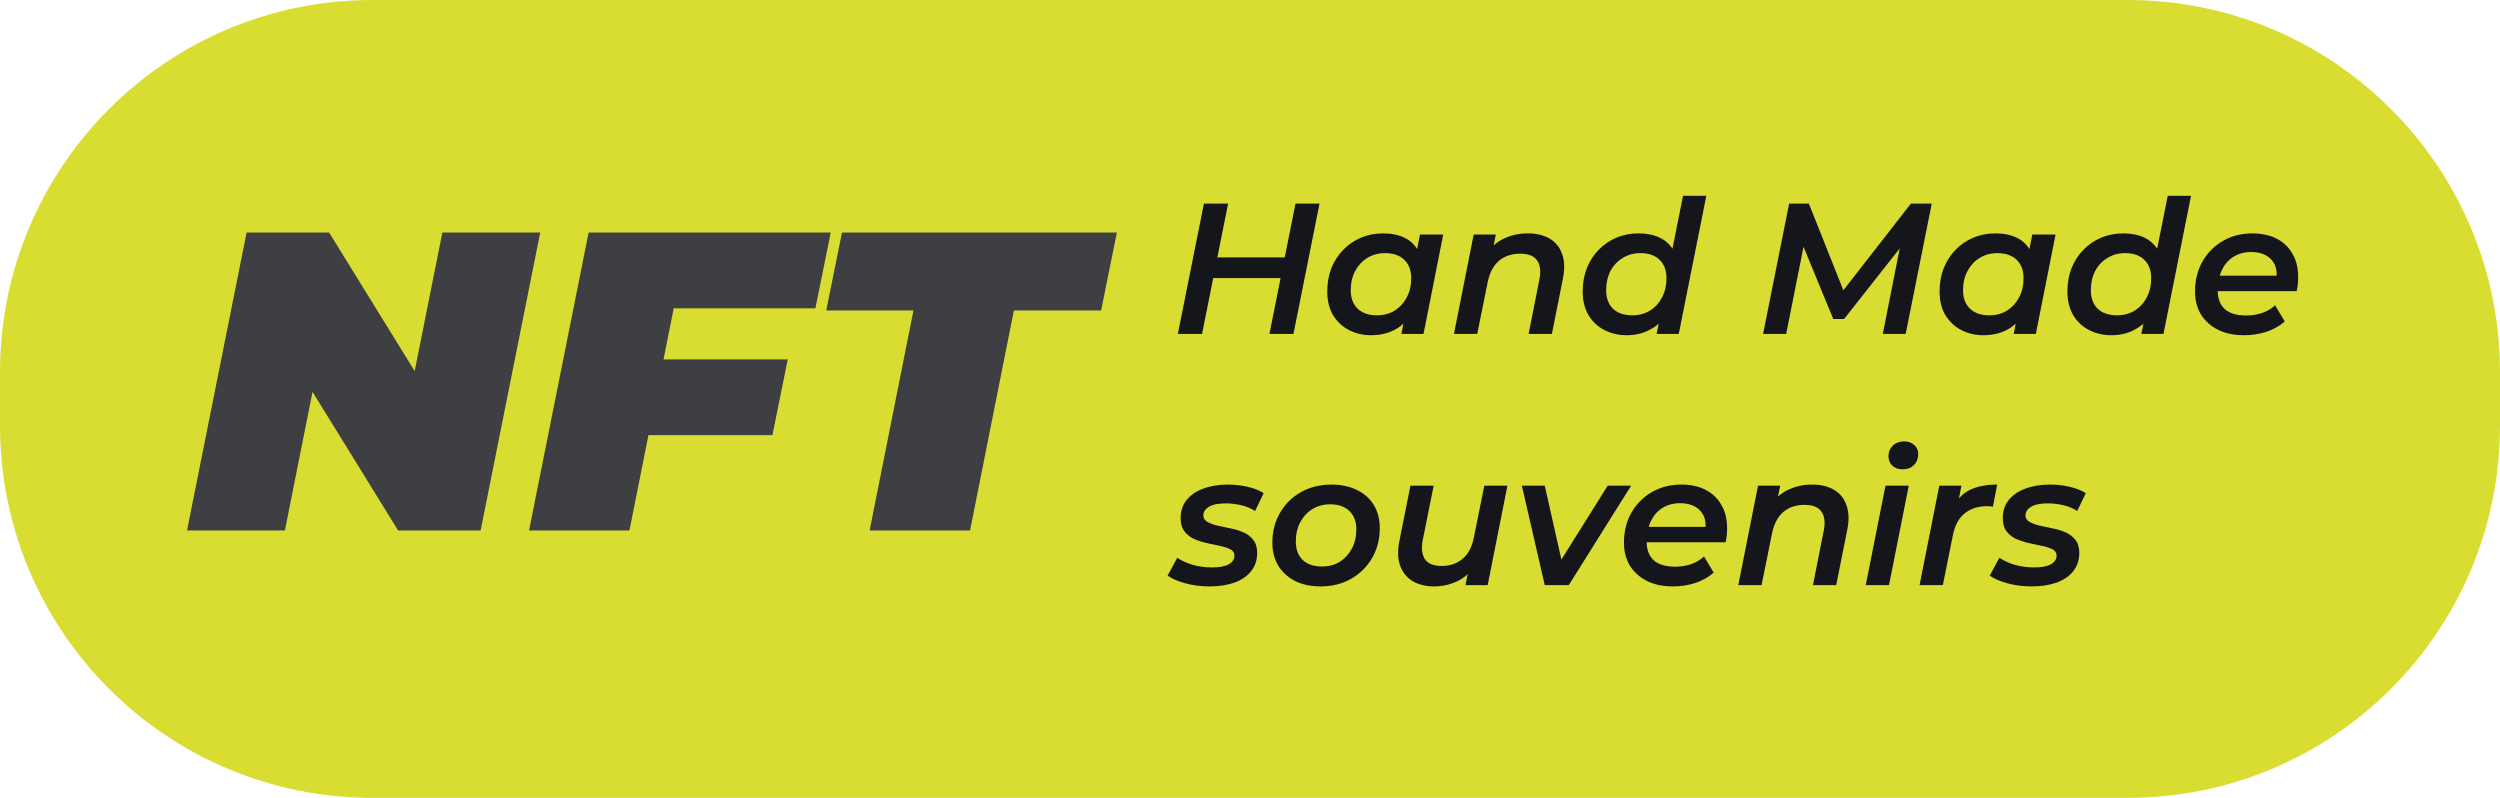
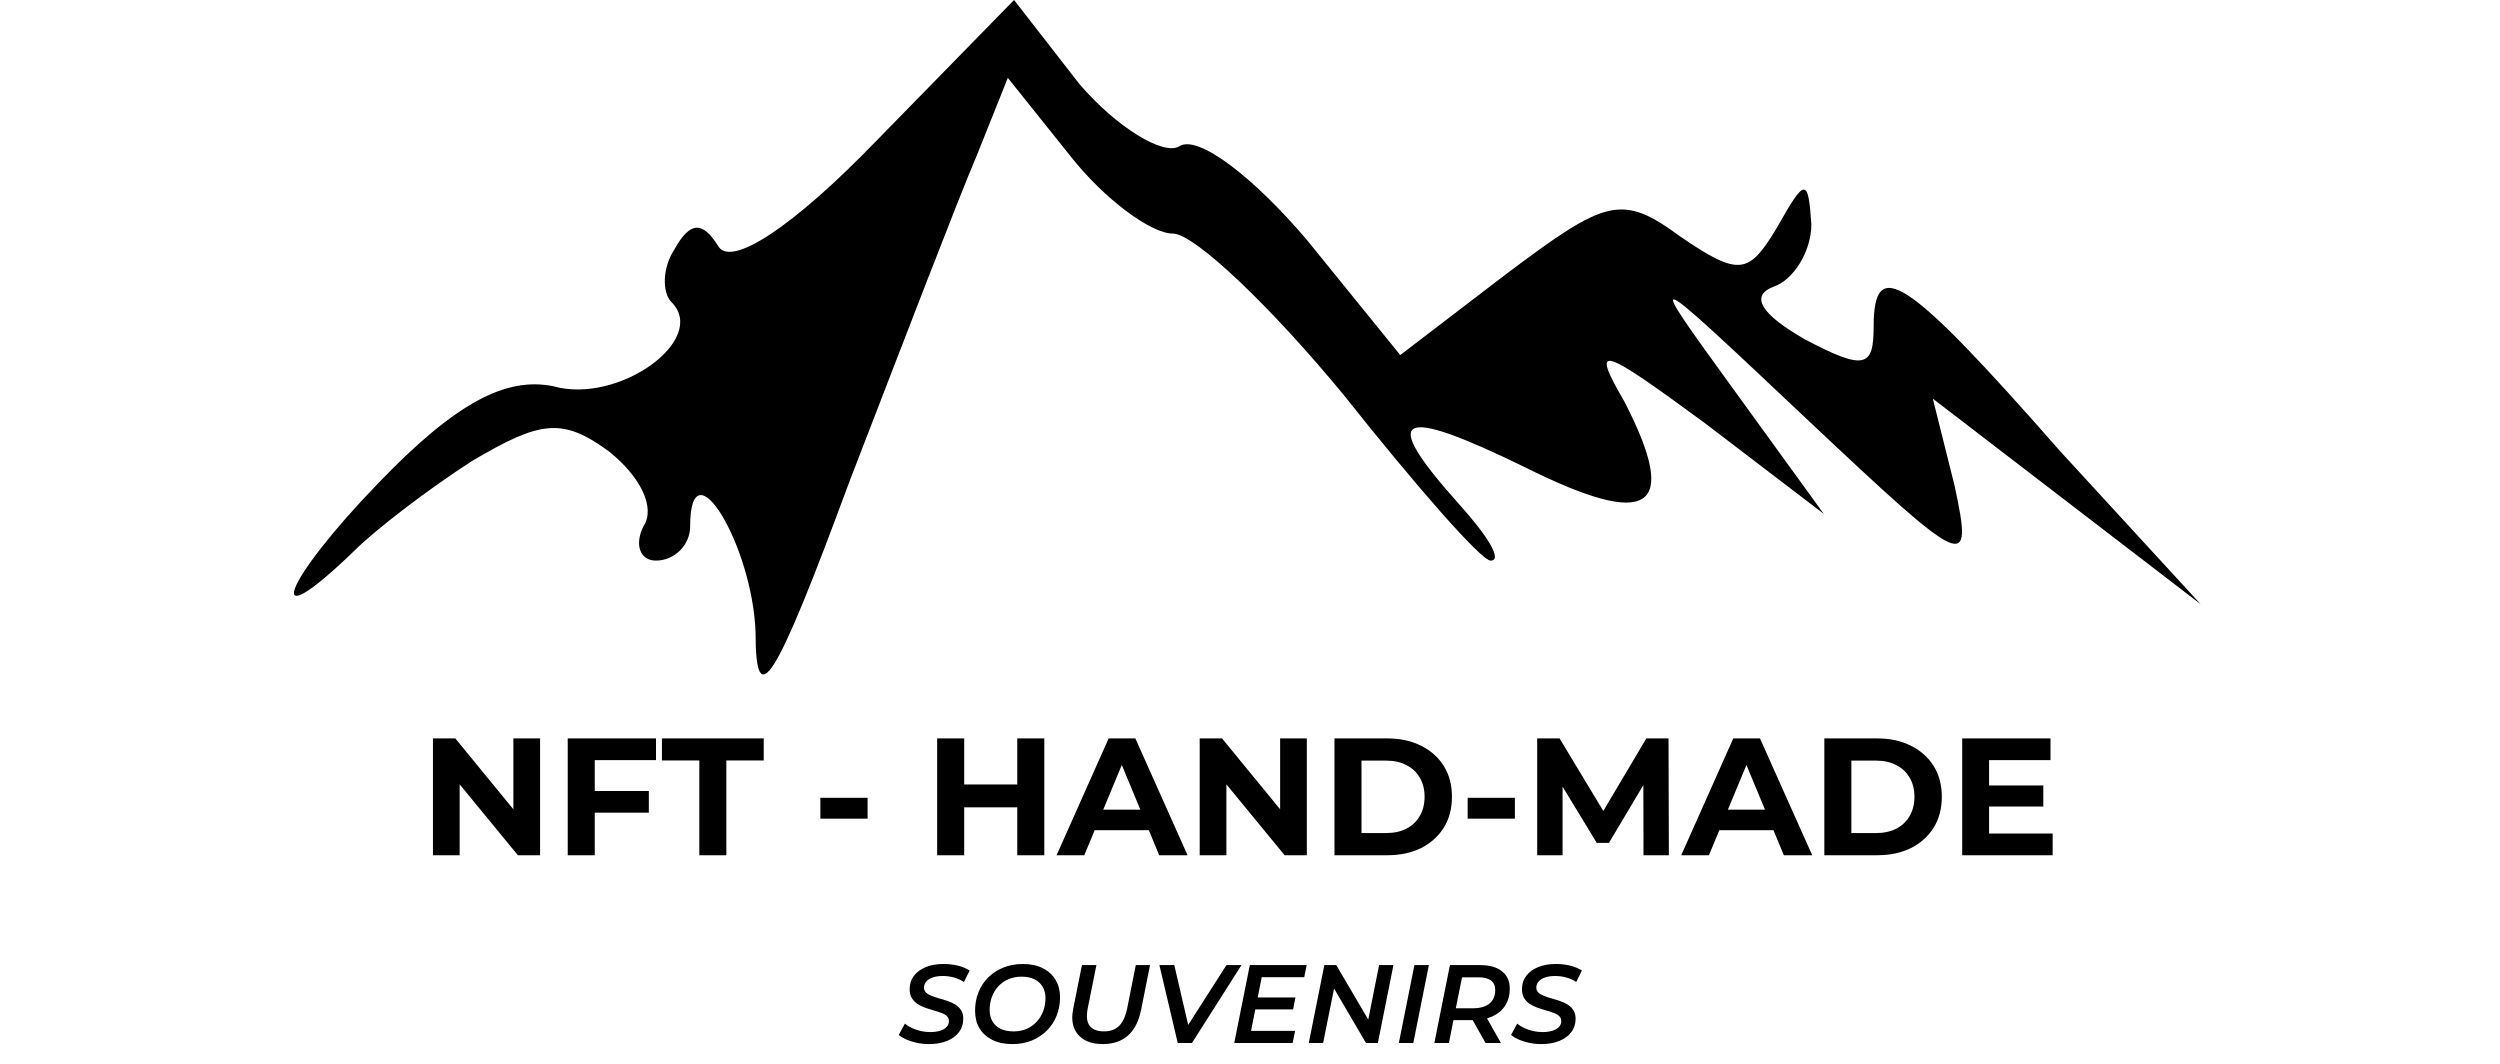
- <svg xmlns="http://www.w3.org/2000/svg" width="188" height="60" viewBox="0 0 188 60" fill="none">
-   <rect width="188" height="60" rx="28" fill="#D9DC31" />
-   <path d="M14.064 39.889L18.544 17.489H24.752L33.168 31.121H30.544L33.264 17.489H40.624L36.144 39.889H29.936L21.52 26.257H24.144L21.424 39.889H14.064ZM49.383 27.025H59.239L58.087 32.721H48.263L49.383 27.025ZM47.335 39.889H39.783L44.263 17.489H62.471L61.319 23.185H50.663L47.335 39.889ZM65.397 39.889L68.693 23.345H62.133L63.317 17.489H83.989L82.805 23.345H76.245L72.949 39.889H65.397Z" fill="#3E3F42" />
-   <path d="M90.954 44.098C90.301 44.098 89.689 44.019 89.12 43.86C88.551 43.701 88.112 43.51 87.804 43.286L88.532 41.942C88.84 42.157 89.223 42.334 89.68 42.474C90.147 42.605 90.632 42.67 91.136 42.67C91.715 42.67 92.139 42.591 92.41 42.432C92.69 42.273 92.83 42.054 92.83 41.774C92.83 41.569 92.732 41.415 92.536 41.312C92.34 41.209 92.088 41.125 91.78 41.06C91.481 40.995 91.155 40.925 90.8 40.85C90.455 40.775 90.128 40.673 89.82 40.542C89.521 40.411 89.274 40.22 89.078 39.968C88.882 39.716 88.784 39.38 88.784 38.96C88.784 38.428 88.933 37.975 89.232 37.602C89.531 37.229 89.946 36.944 90.478 36.748C91.019 36.543 91.64 36.44 92.34 36.44C92.844 36.44 93.339 36.496 93.824 36.608C94.309 36.72 94.711 36.879 95.028 37.084L94.384 38.428C94.048 38.213 93.684 38.064 93.292 37.98C92.909 37.896 92.536 37.854 92.172 37.854C91.603 37.854 91.178 37.943 90.898 38.12C90.627 38.288 90.492 38.503 90.492 38.764C90.492 38.969 90.59 39.128 90.786 39.24C90.982 39.352 91.229 39.445 91.528 39.52C91.836 39.585 92.163 39.655 92.508 39.73C92.863 39.795 93.189 39.893 93.488 40.024C93.796 40.155 94.048 40.346 94.244 40.598C94.44 40.841 94.538 41.167 94.538 41.578C94.538 42.119 94.384 42.581 94.076 42.964C93.777 43.337 93.357 43.622 92.816 43.818C92.275 44.005 91.654 44.098 90.954 44.098ZM99.307 44.098C98.579 44.098 97.94 43.963 97.389 43.692C96.848 43.412 96.428 43.029 96.129 42.544C95.83 42.049 95.681 41.471 95.681 40.808C95.681 39.968 95.872 39.221 96.255 38.568C96.638 37.905 97.16 37.387 97.823 37.014C98.495 36.631 99.26 36.44 100.119 36.44C100.856 36.44 101.496 36.575 102.037 36.846C102.588 37.107 103.012 37.485 103.311 37.98C103.61 38.465 103.759 39.044 103.759 39.716C103.759 40.547 103.568 41.293 103.185 41.956C102.802 42.619 102.275 43.141 101.603 43.524C100.94 43.907 100.175 44.098 99.307 44.098ZM99.419 42.6C99.923 42.6 100.366 42.483 100.749 42.25C101.132 42.007 101.435 41.676 101.659 41.256C101.883 40.836 101.995 40.351 101.995 39.8C101.995 39.221 101.822 38.764 101.477 38.428C101.132 38.092 100.646 37.924 100.021 37.924C99.526 37.924 99.083 38.045 98.691 38.288C98.308 38.521 98.005 38.848 97.781 39.268C97.557 39.688 97.445 40.173 97.445 40.724C97.445 41.312 97.618 41.774 97.963 42.11C98.308 42.437 98.794 42.6 99.419 42.6ZM107.841 44.098C107.215 44.098 106.679 43.967 106.231 43.706C105.792 43.435 105.479 43.048 105.293 42.544C105.106 42.031 105.087 41.405 105.237 40.668L106.063 36.524H107.813L106.987 40.626C106.875 41.233 106.931 41.709 107.155 42.054C107.388 42.39 107.808 42.558 108.415 42.558C109.04 42.558 109.563 42.381 109.983 42.026C110.412 41.671 110.697 41.13 110.837 40.402L111.621 36.524H113.357L111.873 44H110.207L110.627 41.872L110.907 42.544C110.552 43.076 110.104 43.468 109.563 43.72C109.031 43.972 108.457 44.098 107.841 44.098ZM116.166 44L114.444 36.524H116.166L117.65 43.118H116.768L120.898 36.524H122.662L117.972 44H116.166ZM125.804 44.098C125.058 44.098 124.409 43.963 123.858 43.692C123.308 43.412 122.878 43.029 122.57 42.544C122.272 42.049 122.122 41.471 122.122 40.808C122.122 39.959 122.309 39.207 122.682 38.554C123.056 37.901 123.564 37.387 124.208 37.014C124.862 36.631 125.604 36.44 126.434 36.44C127.134 36.44 127.741 36.571 128.254 36.832C128.768 37.093 129.164 37.471 129.444 37.966C129.734 38.451 129.878 39.035 129.878 39.716C129.878 39.893 129.869 40.075 129.85 40.262C129.832 40.449 129.804 40.621 129.766 40.78H123.424L123.62 39.618H128.94L128.226 40.01C128.301 39.534 128.268 39.137 128.128 38.82C127.988 38.503 127.764 38.26 127.456 38.092C127.148 37.924 126.78 37.84 126.35 37.84C125.837 37.84 125.389 37.961 125.006 38.204C124.633 38.437 124.344 38.773 124.138 39.212C123.933 39.641 123.83 40.145 123.83 40.724C123.83 41.331 124.003 41.797 124.348 42.124C124.703 42.451 125.249 42.614 125.986 42.614C126.406 42.614 126.808 42.549 127.19 42.418C127.573 42.278 127.89 42.087 128.142 41.844L128.87 43.062C128.478 43.407 128.012 43.669 127.47 43.846C126.938 44.014 126.383 44.098 125.804 44.098ZM136.278 36.44C136.922 36.44 137.468 36.571 137.916 36.832C138.364 37.093 138.677 37.481 138.854 37.994C139.041 38.498 139.06 39.119 138.91 39.856L138.084 44H136.334L137.146 39.898C137.268 39.291 137.212 38.82 136.978 38.484C136.745 38.139 136.32 37.966 135.704 37.966C135.06 37.966 134.528 38.143 134.108 38.498C133.688 38.853 133.404 39.394 133.254 40.122L132.47 44H130.72L132.204 36.524H133.87L133.45 38.652L133.17 37.98C133.525 37.448 133.968 37.061 134.5 36.818C135.042 36.566 135.634 36.44 136.278 36.44ZM140.304 44L141.788 36.524H143.538L142.054 44H140.304ZM143.062 35.292C142.745 35.292 142.488 35.199 142.292 35.012C142.106 34.816 142.012 34.583 142.012 34.312C142.012 33.995 142.12 33.729 142.334 33.514C142.558 33.299 142.848 33.192 143.202 33.192C143.51 33.192 143.762 33.285 143.958 33.472C144.154 33.649 144.252 33.869 144.252 34.13C144.252 34.475 144.145 34.755 143.93 34.97C143.716 35.185 143.426 35.292 143.062 35.292ZM144.351 44L145.835 36.524H147.501L147.081 38.652L146.927 38.036C147.273 37.429 147.711 37.014 148.243 36.79C148.775 36.557 149.424 36.44 150.189 36.44L149.867 38.106C149.793 38.087 149.723 38.078 149.657 38.078C149.592 38.069 149.517 38.064 149.433 38.064C148.752 38.064 148.187 38.246 147.739 38.61C147.291 38.965 146.993 39.534 146.843 40.318L146.101 44H144.351ZM152.778 44.098C152.125 44.098 151.514 44.019 150.944 43.86C150.375 43.701 149.936 43.51 149.628 43.286L150.356 41.942C150.664 42.157 151.047 42.334 151.504 42.474C151.971 42.605 152.456 42.67 152.96 42.67C153.539 42.67 153.964 42.591 154.234 42.432C154.514 42.273 154.654 42.054 154.654 41.774C154.654 41.569 154.556 41.415 154.36 41.312C154.164 41.209 153.912 41.125 153.604 41.06C153.306 40.995 152.979 40.925 152.624 40.85C152.279 40.775 151.952 40.673 151.644 40.542C151.346 40.411 151.098 40.22 150.902 39.968C150.706 39.716 150.608 39.38 150.608 38.96C150.608 38.428 150.758 37.975 151.056 37.602C151.355 37.229 151.77 36.944 152.302 36.748C152.844 36.543 153.464 36.44 154.164 36.44C154.668 36.44 155.163 36.496 155.648 36.608C156.134 36.72 156.535 36.879 156.852 37.084L156.208 38.428C155.872 38.213 155.508 38.064 155.116 37.98C154.734 37.896 154.36 37.854 153.996 37.854C153.427 37.854 153.002 37.943 152.722 38.12C152.452 38.288 152.316 38.503 152.316 38.764C152.316 38.969 152.414 39.128 152.61 39.24C152.806 39.352 153.054 39.445 153.352 39.52C153.66 39.585 153.987 39.655 154.332 39.73C154.687 39.795 155.014 39.893 155.312 40.024C155.62 40.155 155.872 40.346 156.068 40.598C156.264 40.841 156.362 41.167 156.362 41.578C156.362 42.119 156.208 42.581 155.9 42.964C155.602 43.337 155.182 43.622 154.64 43.818C154.099 44.005 153.478 44.098 152.778 44.098Z" fill="#15161B" />
-   <path d="M97.422 15.311H99.228L97.268 25.111H95.462L97.422 15.311ZM90.394 25.111H88.574L90.534 15.311H92.354L90.394 25.111ZM96.442 20.911H91.108L91.402 19.357H96.764L96.442 20.911ZM103.1 25.209C102.493 25.209 101.938 25.078 101.434 24.817C100.939 24.556 100.543 24.182 100.244 23.697C99.955 23.202 99.81 22.61 99.81 21.919C99.81 21.284 99.913 20.701 100.118 20.169C100.333 19.637 100.631 19.175 101.014 18.783C101.397 18.391 101.84 18.088 102.344 17.873C102.857 17.658 103.417 17.551 104.024 17.551C104.649 17.551 105.186 17.663 105.634 17.887C106.091 18.111 106.437 18.452 106.67 18.909C106.903 19.357 107.011 19.917 106.992 20.589C106.973 21.513 106.805 22.325 106.488 23.025C106.171 23.716 105.727 24.252 105.158 24.635C104.589 25.018 103.903 25.209 103.1 25.209ZM103.548 23.711C104.052 23.711 104.495 23.594 104.878 23.361C105.261 23.118 105.564 22.787 105.788 22.367C106.012 21.947 106.124 21.462 106.124 20.911C106.124 20.332 105.951 19.875 105.606 19.539C105.261 19.203 104.775 19.035 104.15 19.035C103.655 19.035 103.212 19.156 102.82 19.399C102.437 19.632 102.134 19.959 101.91 20.379C101.686 20.799 101.574 21.284 101.574 21.835C101.574 22.414 101.747 22.871 102.092 23.207C102.437 23.543 102.923 23.711 103.548 23.711ZM105.382 25.111L105.718 23.403L106.194 21.415L106.432 19.413L106.782 17.635H108.532L107.048 25.111H105.382ZM114.896 17.551C115.54 17.551 116.086 17.682 116.534 17.943C116.982 18.204 117.294 18.592 117.472 19.105C117.658 19.609 117.677 20.23 117.528 20.967L116.702 25.111H114.952L115.764 21.009C115.885 20.402 115.829 19.931 115.596 19.595C115.362 19.25 114.938 19.077 114.322 19.077C113.678 19.077 113.146 19.254 112.726 19.609C112.306 19.964 112.021 20.505 111.872 21.233L111.088 25.111H109.338L110.822 17.635H112.488L112.068 19.763L111.788 19.091C112.142 18.559 112.586 18.172 113.118 17.929C113.659 17.677 114.252 17.551 114.896 17.551ZM122.309 25.209C121.703 25.209 121.147 25.078 120.643 24.817C120.139 24.556 119.743 24.182 119.453 23.697C119.164 23.202 119.019 22.61 119.019 21.919C119.019 21.284 119.122 20.701 119.327 20.169C119.542 19.637 119.841 19.175 120.223 18.783C120.606 18.391 121.049 18.088 121.553 17.873C122.067 17.658 122.622 17.551 123.219 17.551C123.835 17.551 124.367 17.658 124.815 17.873C125.263 18.088 125.609 18.41 125.851 18.839C126.094 19.268 126.215 19.8 126.215 20.435C126.215 21.135 126.127 21.779 125.949 22.367C125.772 22.946 125.515 23.45 125.179 23.879C124.843 24.299 124.433 24.626 123.947 24.859C123.471 25.092 122.925 25.209 122.309 25.209ZM122.757 23.711C123.252 23.711 123.691 23.594 124.073 23.361C124.465 23.118 124.769 22.787 124.983 22.367C125.207 21.947 125.319 21.462 125.319 20.911C125.319 20.332 125.147 19.875 124.801 19.539C124.465 19.203 123.98 19.035 123.345 19.035C122.86 19.035 122.421 19.156 122.029 19.399C121.637 19.632 121.329 19.959 121.105 20.379C120.891 20.799 120.783 21.284 120.783 21.835C120.783 22.414 120.951 22.871 121.287 23.207C121.633 23.543 122.123 23.711 122.757 23.711ZM124.577 25.111L124.927 23.403L125.389 21.415L125.627 19.413L126.565 14.723H128.315L126.243 25.111H124.577ZM132.584 25.111L134.544 15.311H136.028L138.884 22.493L138.114 22.479L143.7 15.311H145.268L143.308 25.111H141.586L143 17.971L143.406 17.985L138.674 23.991H137.862L135.384 17.971L135.734 18.013L134.32 25.111H132.584ZM149.147 25.209C148.54 25.209 147.985 25.078 147.481 24.817C146.986 24.556 146.59 24.182 146.291 23.697C146.002 23.202 145.857 22.61 145.857 21.919C145.857 21.284 145.96 20.701 146.165 20.169C146.38 19.637 146.678 19.175 147.061 18.783C147.444 18.391 147.887 18.088 148.391 17.873C148.904 17.658 149.464 17.551 150.071 17.551C150.696 17.551 151.233 17.663 151.681 17.887C152.138 18.111 152.484 18.452 152.717 18.909C152.95 19.357 153.058 19.917 153.039 20.589C153.02 21.513 152.852 22.325 152.535 23.025C152.218 23.716 151.774 24.252 151.205 24.635C150.636 25.018 149.95 25.209 149.147 25.209ZM149.595 23.711C150.099 23.711 150.542 23.594 150.925 23.361C151.308 23.118 151.611 22.787 151.835 22.367C152.059 21.947 152.171 21.462 152.171 20.911C152.171 20.332 151.998 19.875 151.653 19.539C151.308 19.203 150.822 19.035 150.197 19.035C149.702 19.035 149.259 19.156 148.867 19.399C148.484 19.632 148.181 19.959 147.957 20.379C147.733 20.799 147.621 21.284 147.621 21.835C147.621 22.414 147.794 22.871 148.139 23.207C148.484 23.543 148.97 23.711 149.595 23.711ZM151.429 25.111L151.765 23.403L152.241 21.415L152.479 19.413L152.829 17.635H154.579L153.095 25.111H151.429ZM158.759 25.209C158.152 25.209 157.597 25.078 157.093 24.817C156.589 24.556 156.192 24.182 155.903 23.697C155.613 23.202 155.469 22.61 155.469 21.919C155.469 21.284 155.571 20.701 155.777 20.169C155.991 19.637 156.29 19.175 156.673 18.783C157.055 18.391 157.499 18.088 158.003 17.873C158.516 17.658 159.071 17.551 159.669 17.551C160.285 17.551 160.817 17.658 161.265 17.873C161.713 18.088 162.058 18.41 162.301 18.839C162.543 19.268 162.665 19.8 162.665 20.435C162.665 21.135 162.576 21.779 162.399 22.367C162.221 22.946 161.965 23.45 161.629 23.879C161.293 24.299 160.882 24.626 160.397 24.859C159.921 25.092 159.375 25.209 158.759 25.209ZM159.207 23.711C159.701 23.711 160.14 23.594 160.523 23.361C160.915 23.118 161.218 22.787 161.433 22.367C161.657 21.947 161.769 21.462 161.769 20.911C161.769 20.332 161.596 19.875 161.251 19.539C160.915 19.203 160.429 19.035 159.795 19.035C159.309 19.035 158.871 19.156 158.479 19.399C158.087 19.632 157.779 19.959 157.555 20.379C157.34 20.799 157.233 21.284 157.233 21.835C157.233 22.414 157.401 22.871 157.737 23.207C158.082 23.543 158.572 23.711 159.207 23.711ZM161.027 25.111L161.377 23.403L161.839 21.415L162.077 19.413L163.015 14.723H164.765L162.693 25.111H161.027ZM168.748 25.209C168.001 25.209 167.353 25.074 166.802 24.803C166.251 24.523 165.822 24.14 165.514 23.655C165.215 23.16 165.066 22.582 165.066 21.919C165.066 21.07 165.253 20.318 165.626 19.665C165.999 19.012 166.508 18.498 167.152 18.125C167.805 17.742 168.547 17.551 169.378 17.551C170.078 17.551 170.685 17.682 171.198 17.943C171.711 18.204 172.108 18.582 172.388 19.077C172.677 19.562 172.822 20.146 172.822 20.827C172.822 21.004 172.813 21.186 172.794 21.373C172.775 21.56 172.747 21.732 172.71 21.891H166.368L166.564 20.729H171.884L171.17 21.121C171.245 20.645 171.212 20.248 171.072 19.931C170.932 19.614 170.708 19.371 170.4 19.203C170.092 19.035 169.723 18.951 169.294 18.951C168.781 18.951 168.333 19.072 167.95 19.315C167.577 19.548 167.287 19.884 167.082 20.323C166.877 20.752 166.774 21.256 166.774 21.835C166.774 22.442 166.947 22.908 167.292 23.235C167.647 23.562 168.193 23.725 168.93 23.725C169.35 23.725 169.751 23.66 170.134 23.529C170.517 23.389 170.834 23.198 171.086 22.955L171.814 24.173C171.422 24.518 170.955 24.78 170.414 24.957C169.882 25.125 169.327 25.209 168.748 25.209Z" fill="#15161B" />
+ <svg xmlns="http://www.w3.org/2000/svg" width="188" height="80" viewBox="0 0 275 153">
+   <path d="M91.32 150.16C90.733 150.16 90.163 150.101 89.608 149.984C89.064 149.867 88.563 149.712 88.104 149.52C87.656 149.317 87.283 149.093 86.984 148.848L87.864 147.216C88.173 147.472 88.525 147.691 88.92 147.872C89.315 148.053 89.731 148.192 90.168 148.288C90.616 148.384 91.064 148.432 91.512 148.432C92.056 148.432 92.531 148.368 92.936 148.24C93.341 148.112 93.651 147.931 93.864 147.696C94.088 147.461 94.2 147.179 94.2 146.848C94.2 146.549 94.099 146.309 93.896 146.128C93.693 145.936 93.421 145.781 93.08 145.664C92.749 145.536 92.381 145.419 91.976 145.312C91.581 145.195 91.181 145.067 90.776 144.928C90.371 144.779 90.003 144.597 89.672 144.384C89.341 144.16 89.069 143.877 88.856 143.536C88.653 143.195 88.552 142.768 88.552 142.256C88.552 141.52 88.755 140.885 89.16 140.352C89.576 139.808 90.147 139.387 90.872 139.088C91.608 138.789 92.461 138.64 93.432 138.64C94.157 138.64 94.845 138.72 95.496 138.88C96.147 139.04 96.707 139.275 97.176 139.584L96.36 141.232C95.944 140.955 95.475 140.741 94.952 140.592C94.429 140.443 93.885 140.368 93.32 140.368C92.765 140.368 92.285 140.437 91.88 140.576C91.475 140.715 91.165 140.907 90.952 141.152C90.739 141.397 90.627 141.685 90.616 142.016C90.616 142.325 90.717 142.576 90.92 142.768C91.123 142.949 91.389 143.104 91.72 143.232C92.051 143.36 92.419 143.483 92.824 143.6C93.229 143.707 93.629 143.829 94.024 143.968C94.429 144.107 94.803 144.283 95.144 144.496C95.485 144.709 95.757 144.981 95.96 145.312C96.163 145.632 96.264 146.037 96.264 146.528C96.264 147.264 96.056 147.904 95.64 148.448C95.235 148.992 94.659 149.413 93.912 149.712C93.176 150.011 92.312 150.16 91.32 150.16ZM103.319 150.16C102.188 150.16 101.223 149.957 100.423 149.552C99.623 149.147 99.009 148.587 98.582 147.872C98.166 147.147 97.959 146.315 97.959 145.376C97.959 144.427 98.118 143.547 98.439 142.736C98.758 141.915 99.222 141.2 99.831 140.592C100.439 139.984 101.164 139.509 102.007 139.168C102.849 138.816 103.788 138.64 104.823 138.64C105.943 138.64 106.903 138.843 107.703 139.248C108.503 139.653 109.116 140.219 109.543 140.944C109.969 141.659 110.183 142.485 110.183 143.424C110.183 144.373 110.017 145.259 109.687 146.08C109.367 146.891 108.903 147.6 108.295 148.208C107.687 148.816 106.961 149.296 106.119 149.648C105.287 149.989 104.353 150.16 103.319 150.16ZM103.495 148.336C104.199 148.336 104.833 148.213 105.399 147.968C105.964 147.712 106.444 147.365 106.839 146.928C107.244 146.48 107.553 145.968 107.767 145.392C107.98 144.805 108.087 144.192 108.087 143.552C108.087 142.944 107.953 142.405 107.687 141.936C107.42 141.467 107.031 141.104 106.519 140.848C106.007 140.592 105.377 140.464 104.631 140.464C103.937 140.464 103.303 140.592 102.727 140.848C102.161 141.093 101.676 141.44 101.271 141.888C100.876 142.325 100.572 142.837 100.359 143.424C100.156 144 100.055 144.608 100.055 145.248C100.055 145.856 100.183 146.395 100.439 146.864C100.705 147.333 101.095 147.696 101.607 147.952C102.119 148.208 102.748 148.336 103.495 148.336ZM116.307 150.16C115.251 150.16 114.371 149.952 113.667 149.536C112.963 149.12 112.467 148.539 112.179 147.792C111.902 147.035 111.865 146.144 112.067 145.12L113.331 138.8H115.411L114.147 145.088C114.051 145.632 114.025 146.112 114.067 146.528C114.121 146.933 114.249 147.275 114.451 147.552C114.665 147.819 114.942 148.016 115.283 148.144C115.635 148.272 116.046 148.336 116.515 148.336C117.113 148.336 117.625 148.224 118.051 148C118.489 147.776 118.851 147.424 119.139 146.944C119.438 146.453 119.667 145.829 119.827 145.072L121.075 138.8H123.123L121.843 145.216C121.513 146.859 120.883 148.096 119.955 148.928C119.027 149.749 117.811 150.16 116.307 150.16ZM127.108 150L124.468 138.8H126.612L128.964 148.928H127.636L134.116 138.8H136.276L129.156 150H127.108ZM138.45 143.456H144.034L143.698 145.168H138.114L138.45 143.456ZM137.65 148.256H143.986L143.634 150H135.234L137.474 138.8H145.65L145.298 140.544H139.186L137.65 148.256ZM145.953 150L148.193 138.8H149.905L155.009 147.488L154.353 147.408L156.065 138.8H158.129L155.889 150H154.177L149.089 141.312L149.745 141.392L148.017 150H145.953ZM158.906 150L161.146 138.8H163.226L160.986 150H158.906ZM164.015 150L166.255 138.8H170.607C171.962 138.8 173.007 139.099 173.743 139.696C174.49 140.283 174.863 141.109 174.863 142.176C174.863 143.115 174.645 143.925 174.207 144.608C173.781 145.28 173.167 145.803 172.367 146.176C171.567 146.539 170.618 146.72 169.519 146.72H165.871L166.943 145.776L166.111 150H164.015ZM171.375 150L169.087 145.936H171.295L173.583 150H171.375ZM166.895 146.016L166.191 145.008H169.583C170.597 145.008 171.381 144.784 171.935 144.336C172.49 143.888 172.767 143.232 172.767 142.368C172.767 141.76 172.559 141.307 172.143 141.008C171.738 140.709 171.151 140.56 170.383 140.56H167.119L168.207 139.52L166.895 146.016ZM179.383 150.16C178.796 150.16 178.225 150.101 177.671 149.984C177.127 149.867 176.625 149.712 176.167 149.52C175.719 149.317 175.345 149.093 175.046 148.848L175.927 147.216C176.236 147.472 176.588 147.691 176.983 147.872C177.377 148.053 177.793 148.192 178.231 148.288C178.679 148.384 179.127 148.432 179.575 148.432C180.119 148.432 180.593 148.368 180.999 148.24C181.404 148.112 181.713 147.931 181.927 147.696C182.151 147.461 182.263 147.179 182.263 146.848C182.263 146.549 182.161 146.309 181.959 146.128C181.756 145.936 181.484 145.781 181.143 145.664C180.812 145.536 180.444 145.419 180.039 145.312C179.644 145.195 179.244 145.067 178.839 144.928C178.433 144.779 178.065 144.597 177.735 144.384C177.404 144.16 177.132 143.877 176.919 143.536C176.716 143.195 176.615 142.768 176.615 142.256C176.615 141.52 176.817 140.885 177.223 140.352C177.639 139.808 178.209 139.387 178.935 139.088C179.671 138.789 180.524 138.64 181.495 138.64C182.22 138.64 182.908 138.72 183.559 138.88C184.209 139.04 184.769 139.275 185.239 139.584L184.423 141.232C184.007 140.955 183.537 140.741 183.015 140.592C182.492 140.443 181.948 140.368 181.383 140.368C180.828 140.368 180.348 140.437 179.943 140.576C179.537 140.715 179.228 140.907 179.015 141.152C178.801 141.397 178.689 141.685 178.679 142.016C178.679 142.325 178.78 142.576 178.983 142.768C179.185 142.949 179.452 143.104 179.783 143.232C180.113 143.36 180.481 143.483 180.887 143.6C181.292 143.707 181.692 143.829 182.087 143.968C182.492 144.107 182.865 144.283 183.207 144.496C183.548 144.709 183.82 144.981 184.023 145.312C184.225 145.632 184.327 146.037 184.327 146.528C184.327 147.264 184.119 147.904 183.703 148.448C183.297 148.992 182.721 149.413 181.975 149.712C181.239 150.011 180.375 150.16 179.383 150.16Z" />
+   <path d="M83.858 20.156C71.764 32.698 62.806 38.521 61.014 35.386C58.775 31.802 56.983 31.802 54.743 35.833C52.952 38.521 52.952 42.104 54.296 43.448C59.671 48.823 46.681 58.229 37.275 55.542C30.556 54.198 23.389 57.781 12.191 69.427C-1.694 83.761 -4.83 92.271 8.608 79.281C11.743 76.146 19.358 70.323 25.629 66.292C35.483 60.469 38.618 60.021 45.337 64.948C49.816 68.531 52.056 73.011 50.264 75.698C48.921 78.386 49.816 80.625 52.056 80.625C54.743 80.625 56.983 78.386 56.983 75.698C56.983 63.604 65.942 78.386 66.389 90.927C66.389 102.573 69.077 98.542 79.827 69.427C87.442 49.719 95.504 28.667 98.192 22.396L102.671 11.198L111.629 22.396C116.556 28.667 123.275 33.594 126.41 33.594C129.546 33.594 140.744 44.344 151.046 56.886C161.348 69.875 170.754 80.625 172.098 80.625C173.89 80.625 171.65 77.042 167.619 72.563C155.973 59.573 158.66 58.229 177.025 67.188C194.942 76.146 199.421 73.459 191.358 57.781C186.431 49.271 187.775 49.719 203.004 60.917L220.025 73.906L207.036 55.99C194.046 38.073 194.046 38.073 217.786 60.469C240.629 81.969 241.525 82.417 238.838 69.875L235.702 57.334L254.963 72.115L274.223 86.896L254.067 64.948C231.671 39.417 227.192 36.729 227.192 47.031C227.192 52.854 225.848 53.302 217.338 48.823C211.067 45.24 209.275 42.552 212.859 41.208C215.546 40.313 218.234 36.281 218.234 32.25C217.786 25.531 217.338 25.531 213.306 32.698C209.275 39.417 207.931 39.865 199.421 34.042C190.911 27.771 188.671 28.667 174.338 39.417L159.108 51.063L145.671 34.49C138.056 25.531 129.994 19.261 127.306 21.052C125.067 22.396 118.348 18.365 112.973 12.094L103.567 -7.71807e-07L83.858 20.156Z" />
+   <path d="M19.992 123V106.2H23.208L33.12 118.296H31.56V106.2H35.4V123H32.208L22.272 110.904H23.832V123H19.992ZM42.975 113.76H51.039V116.88H42.975V113.76ZM43.263 123H39.375V106.2H52.071V109.32H43.263V123ZM58.3 123V109.368H52.924V106.2H67.564V109.368H62.188V123H58.3ZM75.709 117.744V114.744H82.501V117.744H75.709ZM104.028 106.2H107.916V123H104.028V106.2ZM96.396 123H92.508V106.2H96.396V123ZM104.316 116.112H96.108V112.824H104.316V116.112ZM109.682 123L117.17 106.2H121.01L128.522 123H124.442L118.298 108.168H119.834L113.666 123H109.682ZM113.426 119.4L114.458 116.448H123.098L124.154 119.4H113.426ZM130.265 123V106.2H133.481L143.393 118.296H141.833V106.2H145.673V123H142.481L132.545 110.904H134.105V123H130.265ZM149.648 123V106.2H157.28C159.104 106.2 160.712 106.552 162.104 107.256C163.496 107.944 164.584 108.912 165.368 110.16C166.152 111.408 166.544 112.888 166.544 114.6C166.544 116.296 166.152 117.776 165.368 119.04C164.584 120.288 163.496 121.264 162.104 121.968C160.712 122.656 159.104 123 157.28 123H149.648ZM153.536 119.808H157.088C158.208 119.808 159.176 119.6 159.992 119.184C160.824 118.752 161.464 118.144 161.912 117.36C162.376 116.576 162.608 115.656 162.608 114.6C162.608 113.528 162.376 112.608 161.912 111.84C161.464 111.056 160.824 110.456 159.992 110.04C159.176 109.608 158.208 109.392 157.088 109.392H153.536V119.808ZM168.803 117.744V114.744H175.595V117.744H168.803ZM178.805 123V106.2H182.021L189.173 118.056H187.469L194.501 106.2H197.693L197.741 123H194.093L194.069 111.792H194.741L189.125 121.224H187.373L181.637 111.792H182.453V123H178.805ZM199.518 123L207.006 106.2H210.846L218.358 123H214.278L208.134 108.168H209.67L203.502 123H199.518ZM203.262 119.4L204.294 116.448H212.934L213.99 119.4H203.262ZM220.101 123V106.2H227.733C229.557 106.2 231.165 106.552 232.557 107.256C233.949 107.944 235.037 108.912 235.821 110.16C236.605 111.408 236.997 112.888 236.997 114.6C236.997 116.296 236.605 117.776 235.821 119.04C235.037 120.288 233.949 121.264 232.557 121.968C231.165 122.656 229.557 123 227.733 123H220.101ZM223.989 119.808H227.541C228.661 119.808 229.629 119.6 230.445 119.184C231.277 118.752 231.917 118.144 232.365 117.36C232.829 116.576 233.061 115.656 233.061 114.6C233.061 113.528 232.829 112.608 232.365 111.84C231.917 111.056 231.277 110.456 230.445 110.04C229.629 109.608 228.661 109.392 227.541 109.392H223.989V119.808ZM243.506 112.968H251.594V115.992H243.506V112.968ZM243.794 119.88H252.938V123H239.93V106.2H252.626V109.32H243.794V119.88Z" />
+   <line x1="9" y1="142.5" x2="75" y2="142.5" />
+   <line x1="9" y1="149.5" x2="75" y2="149.5" />
+   <line x1="198" y1="142.5" x2="264" y2="142.5" />
+   <line x1="198" y1="149.5" x2="264" y2="149.5" />
</svg>
